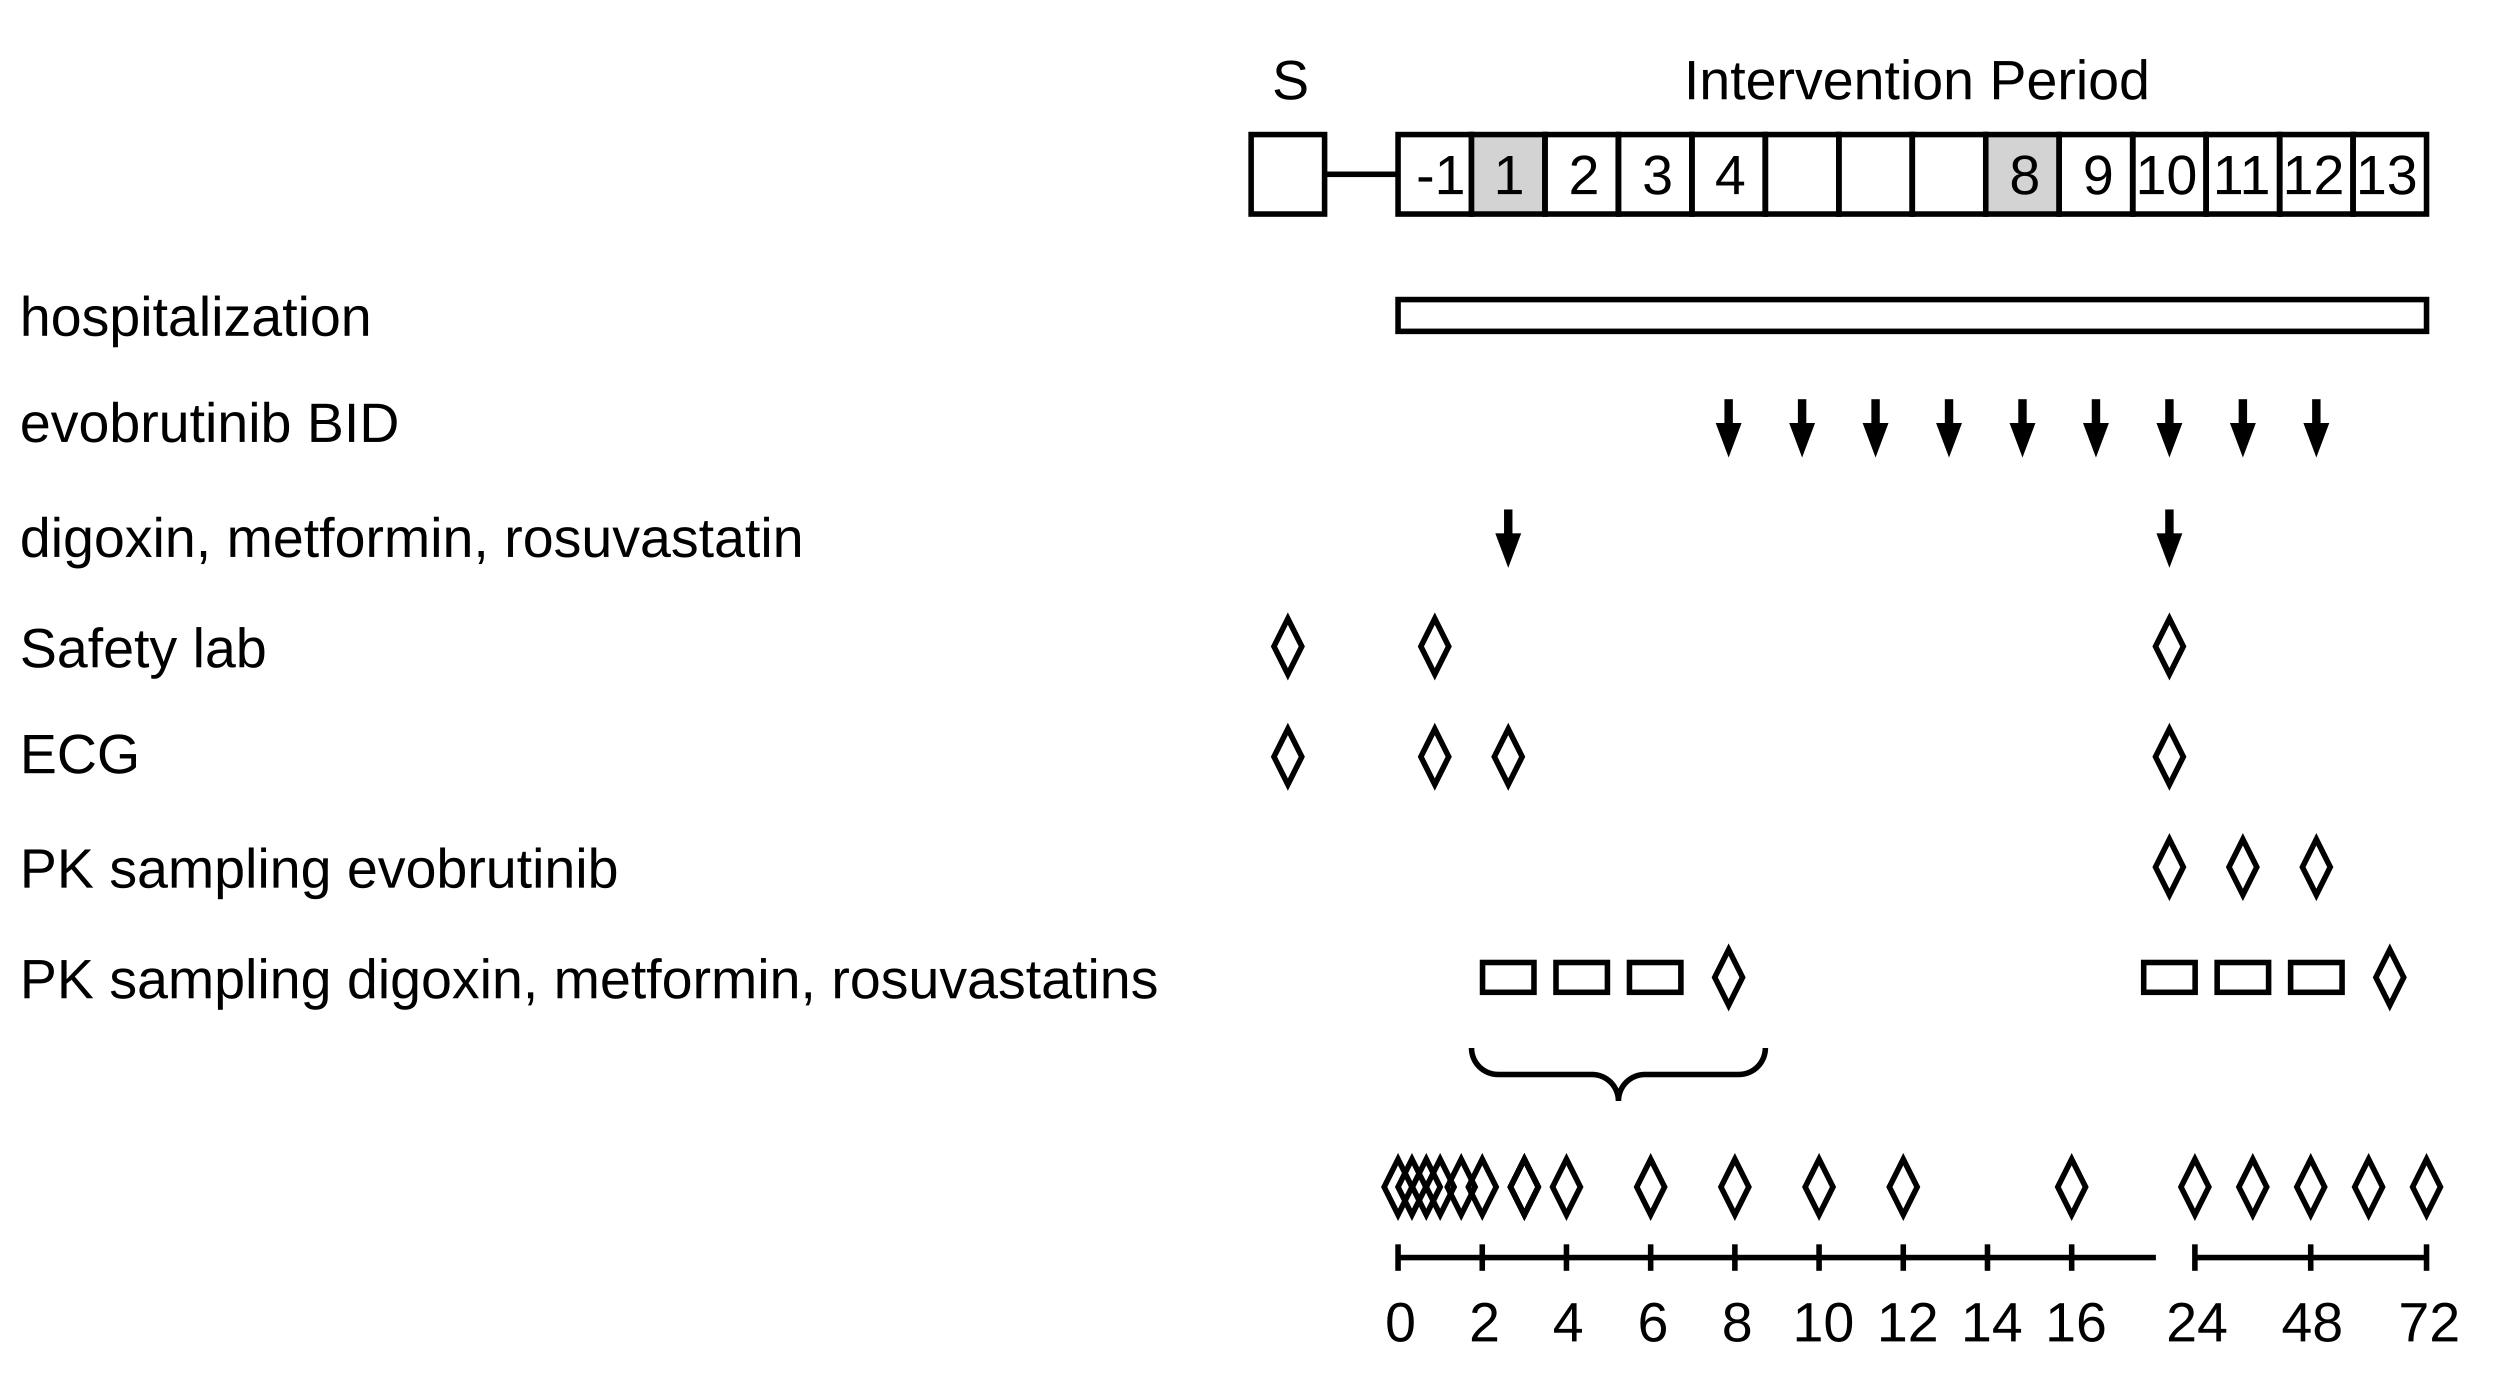
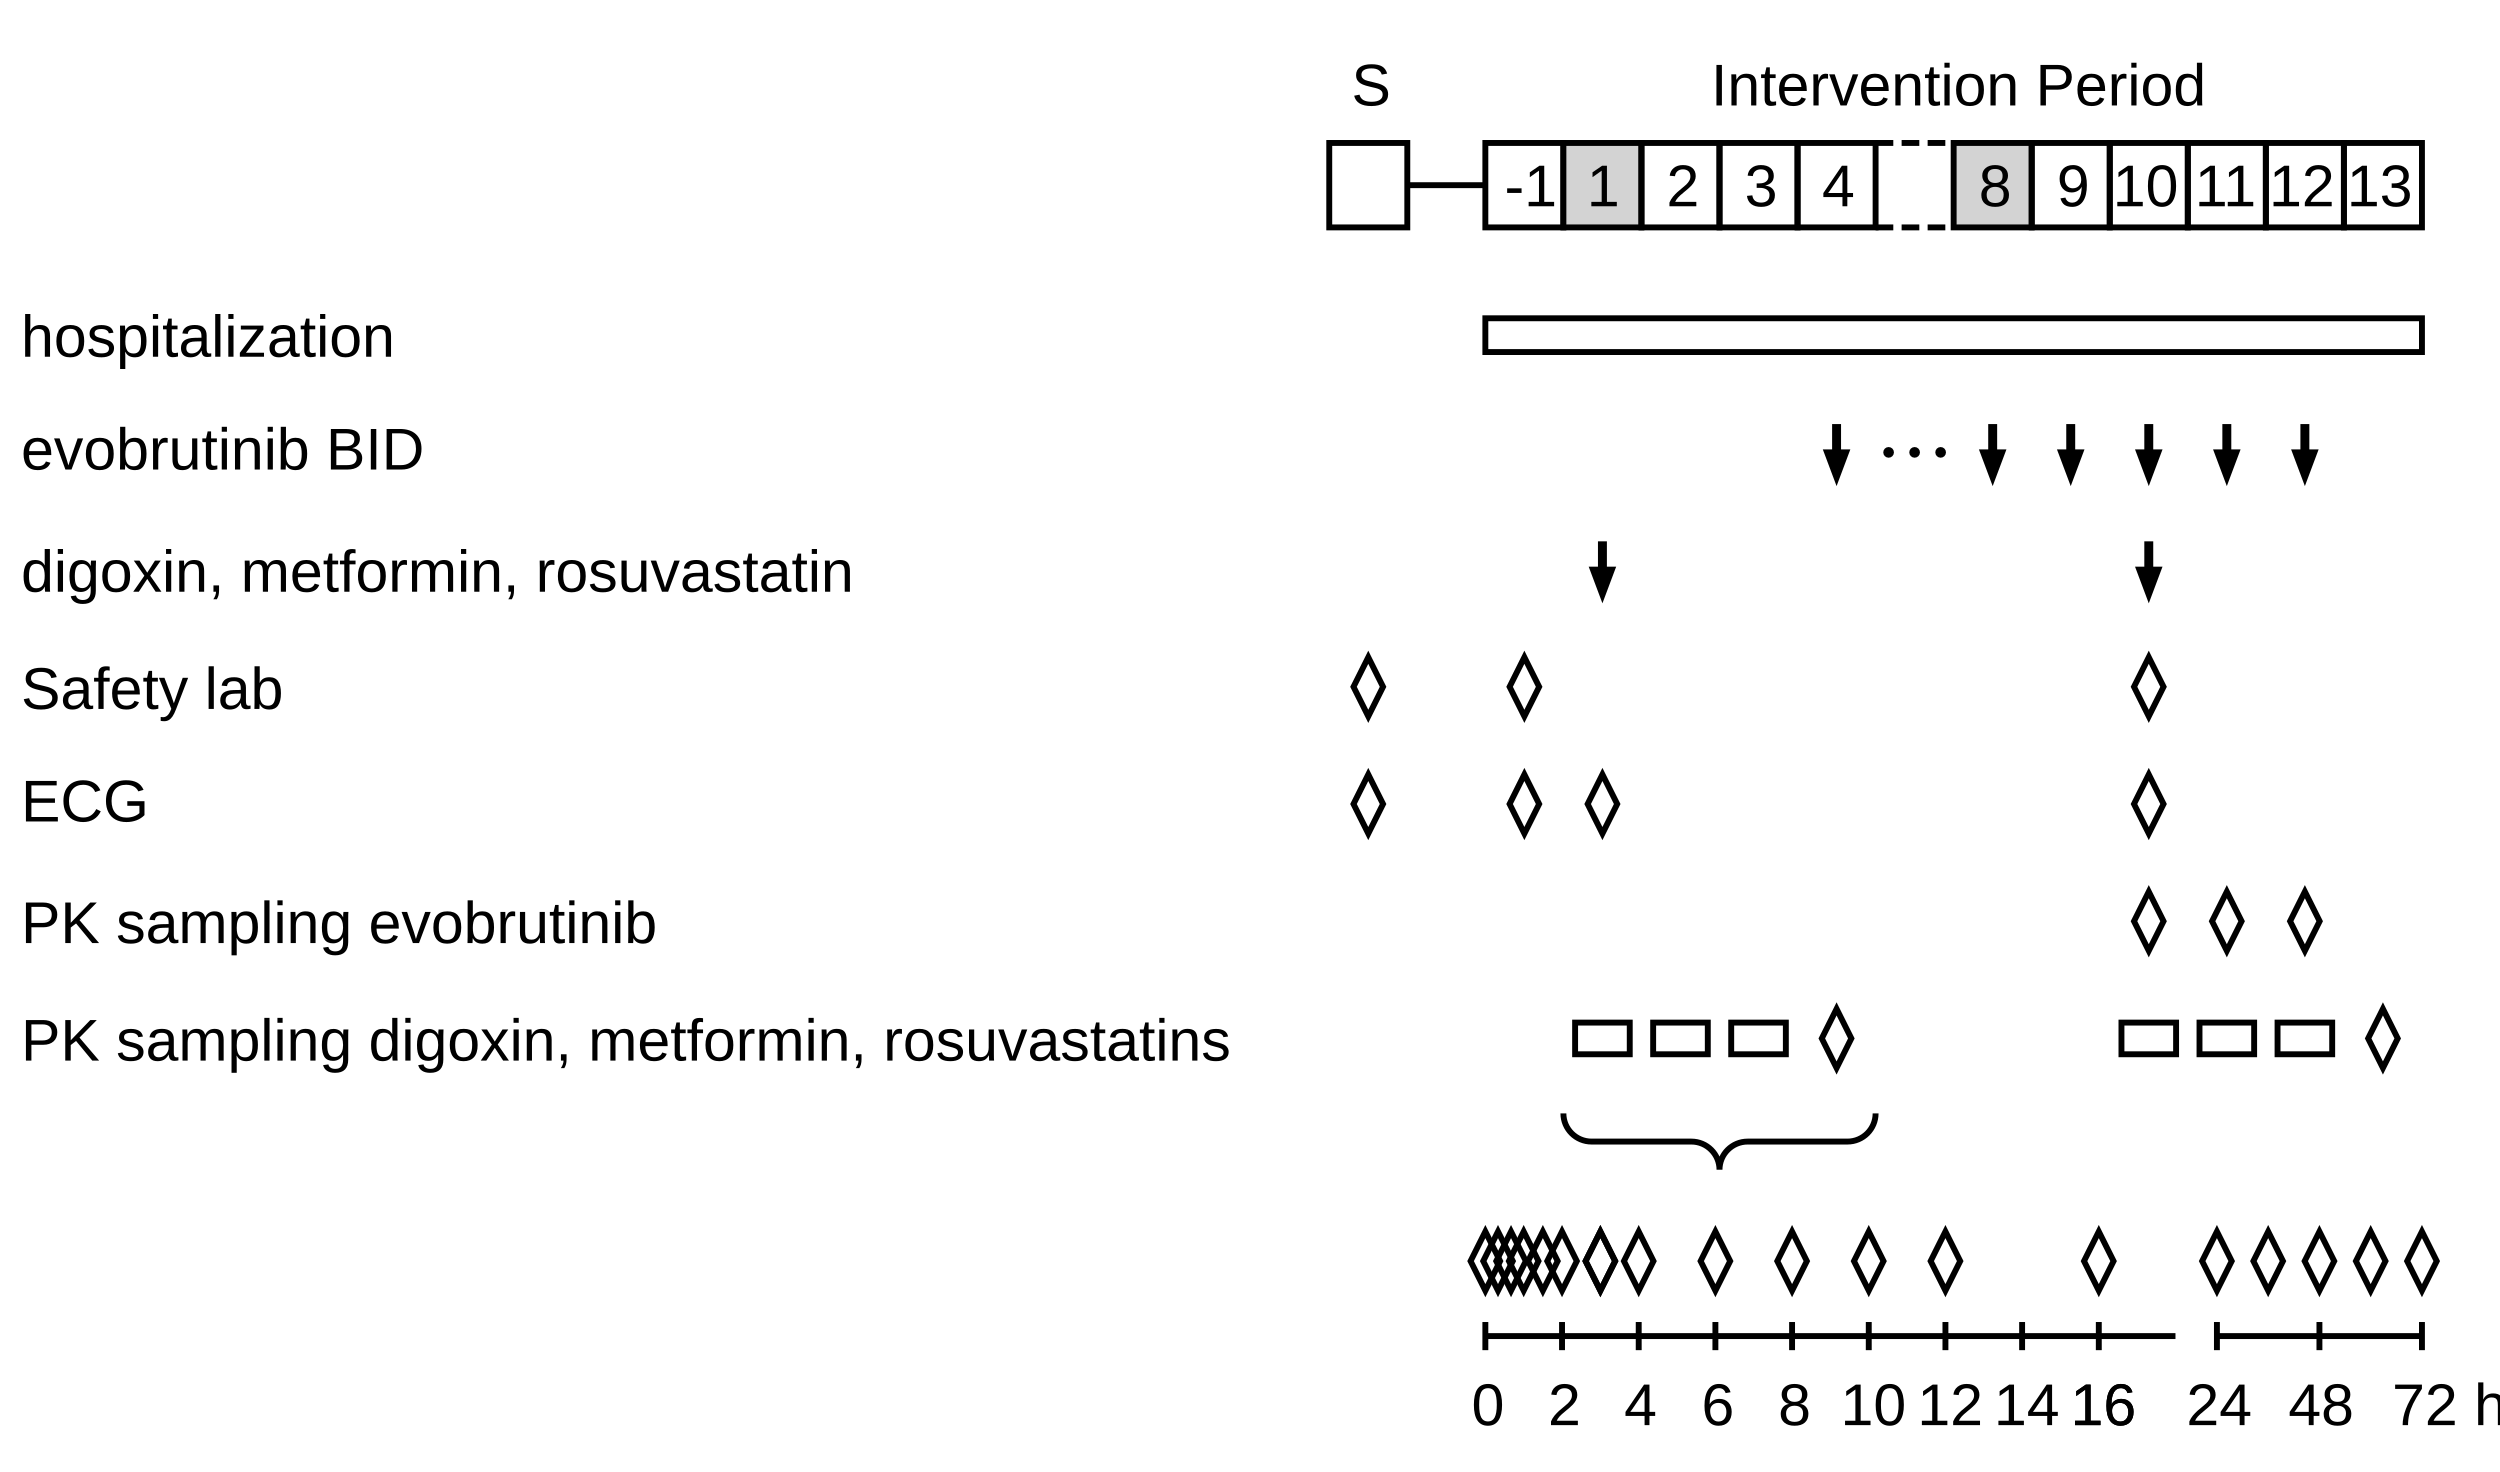
- <svg xmlns="http://www.w3.org/2000/svg" width="630.435" height="349.316">
+ <svg xmlns="http://www.w3.org/2000/svg" width="593.384" height="349.316">
  <style>text {font-family: Arial; font-size: 14px ;}</style>
  <text x="320.777" y="25.032">S</text>
-   <text x="424.632" y="25.032">Intervention Period</text>
+   <text x="406.106" y="25.032">Intervention Period</text>
  <rect x="315.503" y="33.932" width="18.525" height="20.043" style="stroke:black;  stroke-width:1.4; fill:none;" />
  <text x="324.766" y="48.964" />
  <line x1="334.028" y1="43.953" x2="352.554" y2="43.953" style="stroke:black; stroke-width:1.4; " />
  <rect x="352.554" y="33.932" width="18.525" height="20.043" style="stroke:black;  stroke-width:1.4; fill:none;" />
  <text x="357.1" y="48.964">-1</text>
  <rect x="371.079" y="33.932" width="18.525" height="20.043" style="stroke:black;  stroke-width:0; fill:lightgray;" />
  <rect x="371.079" y="33.932" width="18.525" height="20.043" style="stroke:black;  stroke-width:1.4; fill:none;" />
  <text x="376.65" y="48.964">1</text>
  <rect x="389.604" y="33.932" width="18.525" height="20.043" style="stroke:black;  stroke-width:1.4; fill:none;" />
  <text x="395.548" y="48.964">2</text>
  <rect x="408.13" y="33.932" width="18.525" height="20.043" style="stroke:black;  stroke-width:1.4; fill:none;" />
  <text x="414.111" y="48.964">3</text>
  <rect x="426.655" y="33.932" width="18.525" height="20.043" style="stroke:black;  stroke-width:1.4; fill:none;" />
  <text x="432.452" y="48.964">4</text>
-   <rect x="445.181" y="33.932" width="18.525" height="20.043" style="stroke:black;  stroke-width:1.4; fill:none;" />
+   <line x1="445.181" y1="33.932" x2="451.356" y2="33.932" style="stroke:black; stroke-width:1.4; stroke-dasharray: 4.2 4.2" />
+   <line x1="445.181" y1="53.975" x2="451.356" y2="53.975" style="stroke:black; stroke-width:1.4; stroke-dasharray: 4.2 4.2" />
+   <text x="448.268" y="48.964" />
+   <line x1="451.356" y1="33.932" x2="457.531" y2="33.932" style="stroke:black; stroke-width:1.4; stroke-dasharray: 4.2 4.2" />
+   <line x1="451.356" y1="53.975" x2="457.531" y2="53.975" style="stroke:black; stroke-width:1.4; stroke-dasharray: 4.2 4.2" />
  <text x="454.443" y="48.964" />
+   <line x1="457.531" y1="33.932" x2="463.706" y2="33.932" style="stroke:black; stroke-width:1.4; stroke-dasharray: 4.2 4.2" />
+   <line x1="457.531" y1="53.975" x2="463.706" y2="53.975" style="stroke:black; stroke-width:1.4; stroke-dasharray: 4.2 4.2" />
+   <text x="460.618" y="48.964" />
+   <rect x="463.706" y="33.932" width="18.525" height="20.043" style="stroke:black;  stroke-width:0; fill:lightgray;" />
  <rect x="463.706" y="33.932" width="18.525" height="20.043" style="stroke:black;  stroke-width:1.4; fill:none;" />
-   <text x="472.969" y="48.964" />
+   <text x="469.667" y="48.964">8</text>
  <rect x="482.231" y="33.932" width="18.525" height="20.043" style="stroke:black;  stroke-width:1.4; fill:none;" />
-   <text x="491.494" y="48.964" />
-   <rect x="500.757" y="33.932" width="18.525" height="20.043" style="stroke:black;  stroke-width:0; fill:lightgray;" />
+   <text x="488.199" y="48.964">9</text>
  <rect x="500.757" y="33.932" width="18.525" height="20.043" style="stroke:black;  stroke-width:1.4; fill:none;" />
-   <text x="506.718" y="48.964">8</text>
+   <text x="501.485" y="48.964">10</text>
  <rect x="519.282" y="33.932" width="18.525" height="20.043" style="stroke:black;  stroke-width:1.4; fill:none;" />
-   <text x="525.25" y="48.964">9</text>
+   <text x="520.96" y="48.964">11</text>
  <rect x="537.808" y="33.932" width="18.525" height="20.043" style="stroke:black;  stroke-width:1.4; fill:none;" />
-   <text x="538.536" y="48.964">10</text>
+   <text x="538.57" y="48.964">12</text>
  <rect x="556.333" y="33.932" width="18.525" height="20.043" style="stroke:black;  stroke-width:1.4; fill:none;" />
-   <text x="558.011" y="48.964">11</text>
-   <rect x="574.858" y="33.932" width="18.525" height="20.043" style="stroke:black;  stroke-width:1.4; fill:none;" />
-   <text x="575.621" y="48.964">12</text>
-   <rect x="593.384" y="33.932" width="18.525" height="20.043" style="stroke:black;  stroke-width:1.4; fill:none;" />
-   <text x="594.095" y="48.964">13</text>
+   <text x="557.044" y="48.964">13</text>
  <text x="5" y="84.673">hospitalization</text>
-   <rect x="352.554" y="75.543" width="259.355" height="8.017" style="stroke:black;  stroke-width:1.4; fill:none;" />
+   <rect x="352.554" y="75.543" width="222.305" height="8.017" style="stroke:black;  stroke-width:1.4; fill:none;" />
  <text x="5" y="111.447">evobrutinib BID</text>
  <path d="M435.557, 107.373 L435.557, 101.36 L436.279, 101.36 L436.279, 107.373 L438.173, 107.373 L435.918, 113.386 L433.663, 107.373 L435.557, 107.373 Z" style="stroke: black; fill: black; stroke-width:1.4; " />
-   <path d="M454.083, 107.373 L454.083, 101.36 L454.804, 101.36 L454.804, 107.373 L456.698, 107.373 L454.443, 113.386 L452.189, 107.373 L454.083, 107.373 Z" style="stroke: black; fill: black; stroke-width:1.4; " />
+   <circle cx="448.268" cy="107.373" r="0.668" style="stroke:black;  stroke-width:1.2; fill:black;" />
+   <circle cx="454.443" cy="107.373" r="0.668" style="stroke:black;  stroke-width:1.2; fill:black;" />
+   <circle cx="460.618" cy="107.373" r="0.668" style="stroke:black;  stroke-width:1.2; fill:black;" />
  <path d="M472.608, 107.373 L472.608, 101.36 L473.33, 101.36 L473.33, 107.373 L475.224, 107.373 L472.969, 113.386 L470.714, 107.373 L472.608, 107.373 Z" style="stroke: black; fill: black; stroke-width:1.4; " />
  <path d="M491.133, 107.373 L491.133, 101.36 L491.855, 101.36 L491.855, 107.373 L493.749, 107.373 L491.494, 113.386 L489.239, 107.373 L491.133, 107.373 Z" style="stroke: black; fill: black; stroke-width:1.4; " />
  <path d="M509.659, 107.373 L509.659, 101.36 L510.38, 101.36 L510.38, 107.373 L512.274, 107.373 L510.02, 113.386 L507.765, 107.373 L509.659, 107.373 Z" style="stroke: black; fill: black; stroke-width:1.4; " />
  <path d="M528.184, 107.373 L528.184, 101.36 L528.906, 101.36 L528.906, 107.373 L530.8, 107.373 L528.545, 113.386 L526.29, 107.373 L528.184, 107.373 Z" style="stroke: black; fill: black; stroke-width:1.4; " />
  <path d="M546.71, 107.373 L546.71, 101.36 L547.431, 101.36 L547.431, 107.373 L549.325, 107.373 L547.07, 113.386 L544.815, 107.373 L546.71, 107.373 Z" style="stroke: black; fill: black; stroke-width:1.4; " />
-   <path d="M565.235, 107.373 L565.235, 101.36 L565.956, 101.36 L565.956, 107.373 L567.851, 107.373 L565.596, 113.386 L563.341, 107.373 L565.235, 107.373 Z" style="stroke: black; fill: black; stroke-width:1.4; " />
-   <path d="M583.76, 107.373 L583.76, 101.36 L584.482, 101.36 L584.482, 107.373 L586.376, 107.373 L584.121, 113.386 L581.866, 107.373 L583.76, 107.373 Z" style="stroke: black; fill: black; stroke-width:1.4; " />
  <text x="5" y="140.449">digoxin, metformin, rosuvastatin</text>
  <path d="M379.981, 135.193 L379.981, 129.18 L380.703, 129.18 L380.703, 135.193 L382.597, 135.193 L380.342, 141.206 L378.087, 135.193 L379.981, 135.193 Z" style="stroke: black; fill: black; stroke-width:1.4; " />
-   <path d="M546.71, 135.193 L546.71, 129.18 L547.431, 129.18 L547.431, 135.193 L549.325, 135.193 L547.07, 141.206 L544.815, 135.193 L546.71, 135.193 Z" style="stroke: black; fill: black; stroke-width:1.4; " />
+   <path d="M509.659, 135.193 L509.659, 129.18 L510.38, 129.18 L510.38, 135.193 L512.274, 135.193 L510.02, 141.206 L507.765, 135.193 L509.659, 135.193 Z" style="stroke: black; fill: black; stroke-width:1.4; " />
  <text x="5" y="168.27">Safety lab</text>
  <path d="M321.258, 163.014 L324.766, 155.999 L328.273, 163.014 L324.766, 170.029 L321.258, 163.014 Z" style="stroke: black; fill: none; stroke-width:1.4; " />
  <path d="M358.309, 163.014 L361.816, 155.999 L365.324, 163.014 L361.816, 170.029 L358.309, 163.014 Z" style="stroke: black; fill: none; stroke-width:1.4; " />
-   <path d="M543.563, 163.014 L547.07, 155.999 L550.578, 163.014 L547.07, 170.029 L543.563, 163.014 Z" style="stroke: black; fill: none; stroke-width:1.4; " />
+   <path d="M506.512, 163.014 L510.02, 155.999 L513.527, 163.014 L510.02, 170.029 L506.512, 163.014 Z" style="stroke: black; fill: none; stroke-width:1.4; " />
  <text x="5" y="194.98">ECG</text>
  <path d="M321.258, 190.835 L324.766, 183.82 L328.273, 190.835 L324.766, 197.85 L321.258, 190.835 Z" style="stroke: black; fill: none; stroke-width:1.4; " />
  <path d="M358.309, 190.835 L361.816, 183.82 L365.324, 190.835 L361.816, 197.85 L358.309, 190.835 Z" style="stroke: black; fill: none; stroke-width:1.4; " />
  <path d="M376.834, 190.835 L380.342, 183.82 L383.849, 190.835 L380.342, 197.85 L376.834, 190.835 Z" style="stroke: black; fill: none; stroke-width:1.4; " />
-   <path d="M543.563, 190.835 L547.07, 183.82 L550.578, 190.835 L547.07, 197.85 L543.563, 190.835 Z" style="stroke: black; fill: none; stroke-width:1.4; " />
+   <path d="M506.512, 190.835 L510.02, 183.82 L513.527, 190.835 L510.02, 197.85 L506.512, 190.835 Z" style="stroke: black; fill: none; stroke-width:1.4; " />
  <text x="5" y="223.843">PK sampling evobrutinib</text>
+   <path d="M506.512, 218.656 L510.02, 211.641 L513.527, 218.656 L510.02, 225.671 L506.512, 218.656 Z" style="stroke: black; fill: none; stroke-width:1.4; " />
+   <path d="M525.037, 218.656 L528.545, 211.641 L532.052, 218.656 L528.545, 225.671 L525.037, 218.656 Z" style="stroke: black; fill: none; stroke-width:1.4; " />
  <path d="M543.563, 218.656 L547.07, 211.641 L550.578, 218.656 L547.07, 225.671 L543.563, 218.656 Z" style="stroke: black; fill: none; stroke-width:1.4; " />
-   <path d="M562.088, 218.656 L565.596, 211.641 L569.103, 218.656 L565.596, 225.671 L562.088, 218.656 Z" style="stroke: black; fill: none; stroke-width:1.4; " />
-   <path d="M580.614, 218.656 L584.121, 211.641 L587.629, 218.656 L584.121, 225.671 L580.614, 218.656 Z" style="stroke: black; fill: none; stroke-width:1.4; " />
  <text x="5" y="251.732">PK sampling digoxin, metformin, rosuvastatins</text>
  <path d="M373.858, 250.234 L373.858, 242.718 L386.826, 242.718 L386.826, 250.234 L373.858, 250.234 Z" style="stroke: black; fill: none; stroke-width:1.4; " />
  <path d="M392.383, 250.234 L392.383, 242.718 L405.351, 242.718 L405.351, 250.234 L392.383, 250.234 Z" style="stroke: black; fill: none; stroke-width:1.4; " />
  <path d="M410.909, 250.234 L410.909, 242.718 L423.876, 242.718 L423.876, 250.234 L410.909, 250.234 Z" style="stroke: black; fill: none; stroke-width:1.4; " />
  <path d="M432.41, 246.476 L435.918, 239.461 L439.425, 246.476 L435.918, 253.491 L432.41, 246.476 Z" style="stroke: black; fill: none; stroke-width:1.4; " />
+   <path d="M503.536, 250.234 L503.536, 242.718 L516.503, 242.718 L516.503, 250.234 L503.536, 250.234 Z" style="stroke: black; fill: none; stroke-width:1.4; " />
+   <path d="M522.061, 250.234 L522.061, 242.718 L535.029, 242.718 L535.029, 250.234 L522.061, 250.234 Z" style="stroke: black; fill: none; stroke-width:1.4; " />
  <path d="M540.586, 250.234 L540.586, 242.718 L553.554, 242.718 L553.554, 250.234 L540.586, 250.234 Z" style="stroke: black; fill: none; stroke-width:1.4; " />
-   <path d="M559.112, 250.234 L559.112, 242.718 L572.08, 242.718 L572.08, 250.234 L559.112, 250.234 Z" style="stroke: black; fill: none; stroke-width:1.4; " />
-   <path d="M577.637, 250.234 L577.637, 242.718 L590.605, 242.718 L590.605, 250.234 L577.637, 250.234 Z" style="stroke: black; fill: none; stroke-width:1.4; " />
-   <path d="M599.139, 246.476 L602.646, 239.461 L606.154, 246.476 L602.646, 253.491 L599.139, 246.476 Z" style="stroke: black; fill: none; stroke-width:1.4; " />
+   <path d="M562.088, 246.476 L565.596, 239.461 L569.103, 246.476 L565.596, 253.491 L562.088, 246.476 Z" style="stroke: black; fill: none; stroke-width:1.4; " />
  <path d="M371.079, 264.276 A6.681, 6.681, 0, 0 0 377.76, 270.957 L401.449, 270.957 A6.681, 6.681 0, 0 1 408.13, 277.638 A6.681, 6.681, 0, 0 1 414.811, 270.957 L438.5, 270.957 A6.681, 6.681 0, 0 0 445.181, 264.276 " style="stroke: black; stroke-width:1.4; fill:none" />
  <path d="M349.046, 299.326 L352.554, 292.311 L356.061, 299.326 L352.554, 306.341 L349.046, 299.326 Z" style="stroke: black; fill: none; stroke-width:1.4; " />
-   <path d="M352.55, 299.326 L356.057, 292.311 L359.565, 299.326 L356.057, 306.341 L352.55, 299.326 Z" style="stroke: black; fill: none; stroke-width:1.4; " />
-   <path d="M356.16, 299.326 L359.667, 292.311 L363.175, 299.326 L359.667, 306.341 L356.16, 299.326 Z" style="stroke: black; fill: none; stroke-width:1.4; " />
-   <path d="M359.663, 299.326 L363.171, 292.311 L366.678, 299.326 L363.171, 306.341 L359.663, 299.326 Z" style="stroke: black; fill: none; stroke-width:1.4; " />
-   <path d="M364.972, 299.326 L368.479, 292.311 L371.987, 299.326 L368.479, 306.341 L364.972, 299.326 Z" style="stroke: black; fill: none; stroke-width:1.4; " />
-   <path d="M370.28, 299.326 L373.787, 292.311 L377.295, 299.326 L373.787, 306.341 L370.28, 299.326 Z" style="stroke: black; fill: none; stroke-width:1.4; " />
-   <path d="M380.897, 299.326 L384.404, 292.311 L387.912, 299.326 L384.404, 306.341 L380.897, 299.326 Z" style="stroke: black; fill: none; stroke-width:1.4; " />
-   <path d="M380.897, 299.326 L384.404, 292.311 L387.912, 299.326 L384.404, 306.341 L380.897, 299.326 Z" style="stroke: black; fill: none; stroke-width:1.4; " />
-   <path d="M391.514, 299.326 L395.021, 292.311 L398.529, 299.326 L395.021, 306.341 L391.514, 299.326 Z" style="stroke: black; fill: none; stroke-width:1.4; " />
-   <path d="M412.748, 299.326 L416.255, 292.311 L419.763, 299.326 L416.255, 306.341 L412.748, 299.326 Z" style="stroke: black; fill: none; stroke-width:1.4; " />
-   <path d="M433.981, 299.326 L437.489, 292.311 L440.996, 299.326 L437.489, 306.341 L433.981, 299.326 Z" style="stroke: black; fill: none; stroke-width:1.4; " />
-   <path d="M455.215, 299.326 L458.723, 292.311 L462.23, 299.326 L458.723, 306.341 L455.215, 299.326 Z" style="stroke: black; fill: none; stroke-width:1.4; " />
-   <path d="M476.449, 299.326 L479.956, 292.311 L483.464, 299.326 L479.956, 306.341 L476.449, 299.326 Z" style="stroke: black; fill: none; stroke-width:1.4; " />
-   <path d="M518.916, 299.326 L522.424, 292.311 L525.931, 299.326 L522.424, 306.341 L518.916, 299.326 Z" style="stroke: black; fill: none; stroke-width:1.4; " />
-   <path d="M549.987, 299.326 L553.495, 292.311 L557.002, 299.326 L553.495, 306.341 L549.987, 299.326 Z" style="stroke: black; fill: none; stroke-width:1.4; " />
-   <path d="M564.591, 299.326 L568.098, 292.311 L571.606, 299.326 L568.098, 306.341 L564.591, 299.326 Z" style="stroke: black; fill: none; stroke-width:1.4; " />
-   <path d="M579.194, 299.326 L582.702, 292.311 L586.209, 299.326 L582.702, 306.341 L579.194, 299.326 Z" style="stroke: black; fill: none; stroke-width:1.4; " />
-   <path d="M593.798, 299.326 L597.306, 292.311 L600.813, 299.326 L597.306, 306.341 L593.798, 299.326 Z" style="stroke: black; fill: none; stroke-width:1.4; " />
-   <path d="M608.402, 299.326 L611.909, 292.311 L615.417, 299.326 L611.909, 306.341 L608.402, 299.326 Z" style="stroke: black; fill: none; stroke-width:1.4; " />
-   <line x1="352.554" y1="317.125" x2="543.658" y2="317.125" style="stroke:black; stroke-width:1.4; " />
+   <path d="M352.049, 299.326 L355.557, 292.311 L359.064, 299.326 L355.557, 306.341 L352.049, 299.326 Z" style="stroke: black; fill: none; stroke-width:1.4; " />
+   <path d="M355.143, 299.326 L358.651, 292.311 L362.158, 299.326 L358.651, 306.341 L355.143, 299.326 Z" style="stroke: black; fill: none; stroke-width:1.4; " />
+   <path d="M358.146, 299.326 L361.654, 292.311 L365.161, 299.326 L361.654, 306.341 L358.146, 299.326 Z" style="stroke: black; fill: none; stroke-width:1.4; " />
+   <path d="M362.696, 299.326 L366.204, 292.311 L369.712, 299.326 L366.204, 306.341 L362.696, 299.326 Z" style="stroke: black; fill: none; stroke-width:1.4; " />
+   <path d="M367.247, 299.326 L370.754, 292.311 L374.262, 299.326 L370.754, 306.341 L367.247, 299.326 Z" style="stroke: black; fill: none; stroke-width:1.4; " />
+   <path d="M376.347, 299.326 L379.854, 292.311 L383.362, 299.326 L379.854, 306.341 L376.347, 299.326 Z" style="stroke: black; fill: none; stroke-width:1.4; " />
+   <path d="M376.347, 299.326 L379.854, 292.311 L383.362, 299.326 L379.854, 306.341 L376.347, 299.326 Z" style="stroke: black; fill: none; stroke-width:1.4; " />
+   <path d="M385.447, 299.326 L388.954, 292.311 L392.462, 299.326 L388.954, 306.341 L385.447, 299.326 Z" style="stroke: black; fill: none; stroke-width:1.4; " />
+   <path d="M403.647, 299.326 L407.155, 292.311 L410.662, 299.326 L407.155, 306.341 L403.647, 299.326 Z" style="stroke: black; fill: none; stroke-width:1.4; " />
+   <path d="M421.848, 299.326 L425.355, 292.311 L428.863, 299.326 L425.355, 306.341 L421.848, 299.326 Z" style="stroke: black; fill: none; stroke-width:1.4; " />
+   <path d="M440.048, 299.326 L443.556, 292.311 L447.063, 299.326 L443.556, 306.341 L440.048, 299.326 Z" style="stroke: black; fill: none; stroke-width:1.4; " />
+   <path d="M458.248, 299.326 L461.756, 292.311 L465.264, 299.326 L461.756, 306.341 L458.248, 299.326 Z" style="stroke: black; fill: none; stroke-width:1.4; " />
+   <path d="M494.649, 299.326 L498.157, 292.311 L501.664, 299.326 L498.157, 306.341 L494.649, 299.326 Z" style="stroke: black; fill: none; stroke-width:1.4; " />
+   <path d="M522.687, 299.326 L526.194, 292.311 L529.702, 299.326 L526.194, 306.341 L522.687, 299.326 Z" style="stroke: black; fill: none; stroke-width:1.4; " />
+   <path d="M534.853, 299.326 L538.36, 292.311 L541.868, 299.326 L538.36, 306.341 L534.853, 299.326 Z" style="stroke: black; fill: none; stroke-width:1.4; " />
+   <path d="M547.019, 299.326 L550.526, 292.311 L554.034, 299.326 L550.526, 306.341 L547.019, 299.326 Z" style="stroke: black; fill: none; stroke-width:1.4; " />
+   <path d="M559.185, 299.326 L562.692, 292.311 L566.2, 299.326 L562.692, 306.341 L559.185, 299.326 Z" style="stroke: black; fill: none; stroke-width:1.4; " />
+   <path d="M571.351, 299.326 L574.858, 292.311 L578.366, 299.326 L574.858, 306.341 L571.351, 299.326 Z" style="stroke: black; fill: none; stroke-width:1.4; " />
+   <line x1="352.554" y1="317.125" x2="516.357" y2="317.125" style="stroke:black; stroke-width:1.4; " />
  <line x1="352.554" y1="313.785" x2="352.554" y2="320.465" style="stroke:black; stroke-width:1.4; " />
  <text x="349.286" y="338.265">0</text>
-   <line x1="373.787" y1="313.785" x2="373.787" y2="320.465" style="stroke:black; stroke-width:1.4; " />
-   <text x="370.469" y="338.265">2</text>
-   <line x1="395.021" y1="313.785" x2="395.021" y2="320.465" style="stroke:black; stroke-width:1.4; " />
-   <text x="391.555" y="338.265">4</text>
-   <line x1="416.255" y1="313.785" x2="416.255" y2="320.465" style="stroke:black; stroke-width:1.4; " />
-   <text x="412.946" y="338.265">6</text>
-   <line x1="437.489" y1="313.785" x2="437.489" y2="320.465" style="stroke:black; stroke-width:1.4; " />
-   <text x="434.187" y="338.265">8</text>
-   <line x1="458.723" y1="313.785" x2="458.723" y2="320.465" style="stroke:black; stroke-width:1.4; " />
-   <text x="452.034" y="338.265">10</text>
+   <line x1="370.754" y1="313.785" x2="370.754" y2="320.465" style="stroke:black; stroke-width:1.4; " />
+   <text x="367.435" y="338.265">2</text>
+   <line x1="388.954" y1="313.785" x2="388.954" y2="320.465" style="stroke:black; stroke-width:1.4; " />
+   <text x="385.489" y="338.265">4</text>
+   <line x1="407.155" y1="313.785" x2="407.155" y2="320.465" style="stroke:black; stroke-width:1.4; " />
+   <text x="403.846" y="338.265">6</text>
+   <line x1="425.355" y1="313.785" x2="425.355" y2="320.465" style="stroke:black; stroke-width:1.4; " />
+   <text x="422.053" y="338.265">8</text>
+   <line x1="443.556" y1="313.785" x2="443.556" y2="320.465" style="stroke:black; stroke-width:1.4; " />
+   <text x="436.867" y="338.265">10</text>
+   <line x1="461.756" y1="313.785" x2="461.756" y2="320.465" style="stroke:black; stroke-width:1.4; " />
+   <text x="455.101" y="338.265">12</text>
  <line x1="479.956" y1="313.785" x2="479.956" y2="320.465" style="stroke:black; stroke-width:1.4; " />
-   <text x="473.302" y="338.265">12</text>
-   <line x1="501.19" y1="313.785" x2="501.19" y2="320.465" style="stroke:black; stroke-width:1.4; " />
-   <text x="494.505" y="338.265">14</text>
-   <line x1="522.424" y1="313.785" x2="522.424" y2="320.465" style="stroke:black; stroke-width:1.4; " />
-   <text x="515.721" y="338.265">16</text>
-   <line x1="553.495" y1="317.125" x2="611.909" y2="317.125" style="stroke:black; stroke-width:1.4; " />
-   <line x1="553.495" y1="313.785" x2="553.495" y2="320.465" style="stroke:black; stroke-width:1.4; " />
-   <text x="546.252" y="338.265">24</text>
-   <line x1="582.702" y1="313.785" x2="582.702" y2="320.465" style="stroke:black; stroke-width:1.4; " />
-   <text x="575.312" y="338.265">48</text>
-   <line x1="611.909" y1="313.785" x2="611.909" y2="320.465" style="stroke:black; stroke-width:1.4; " />
-   <text x="604.824" y="338.265">72</text>
+   <text x="473.271" y="338.265">14</text>
+   <line x1="498.157" y1="313.785" x2="498.157" y2="320.465" style="stroke:black; stroke-width:1.4; " />
+   <text x="491.454" y="338.265">16</text>
+   <text x="491.454" y="338.265">16</text>
+   <line x1="526.194" y1="317.125" x2="574.858" y2="317.125" style="stroke:black; stroke-width:1.4; " />
+   <line x1="526.194" y1="313.785" x2="526.194" y2="320.465" style="stroke:black; stroke-width:1.4; " />
+   <text x="518.951" y="338.265">24</text>
+   <line x1="550.526" y1="313.785" x2="550.526" y2="320.465" style="stroke:black; stroke-width:1.4; " />
+   <text x="543.137" y="338.265">48</text>
+   <line x1="574.858" y1="313.785" x2="574.858" y2="320.465" style="stroke:black; stroke-width:1.4; " />
+   <text x="567.773" y="338.265">72 h</text>
</svg>
